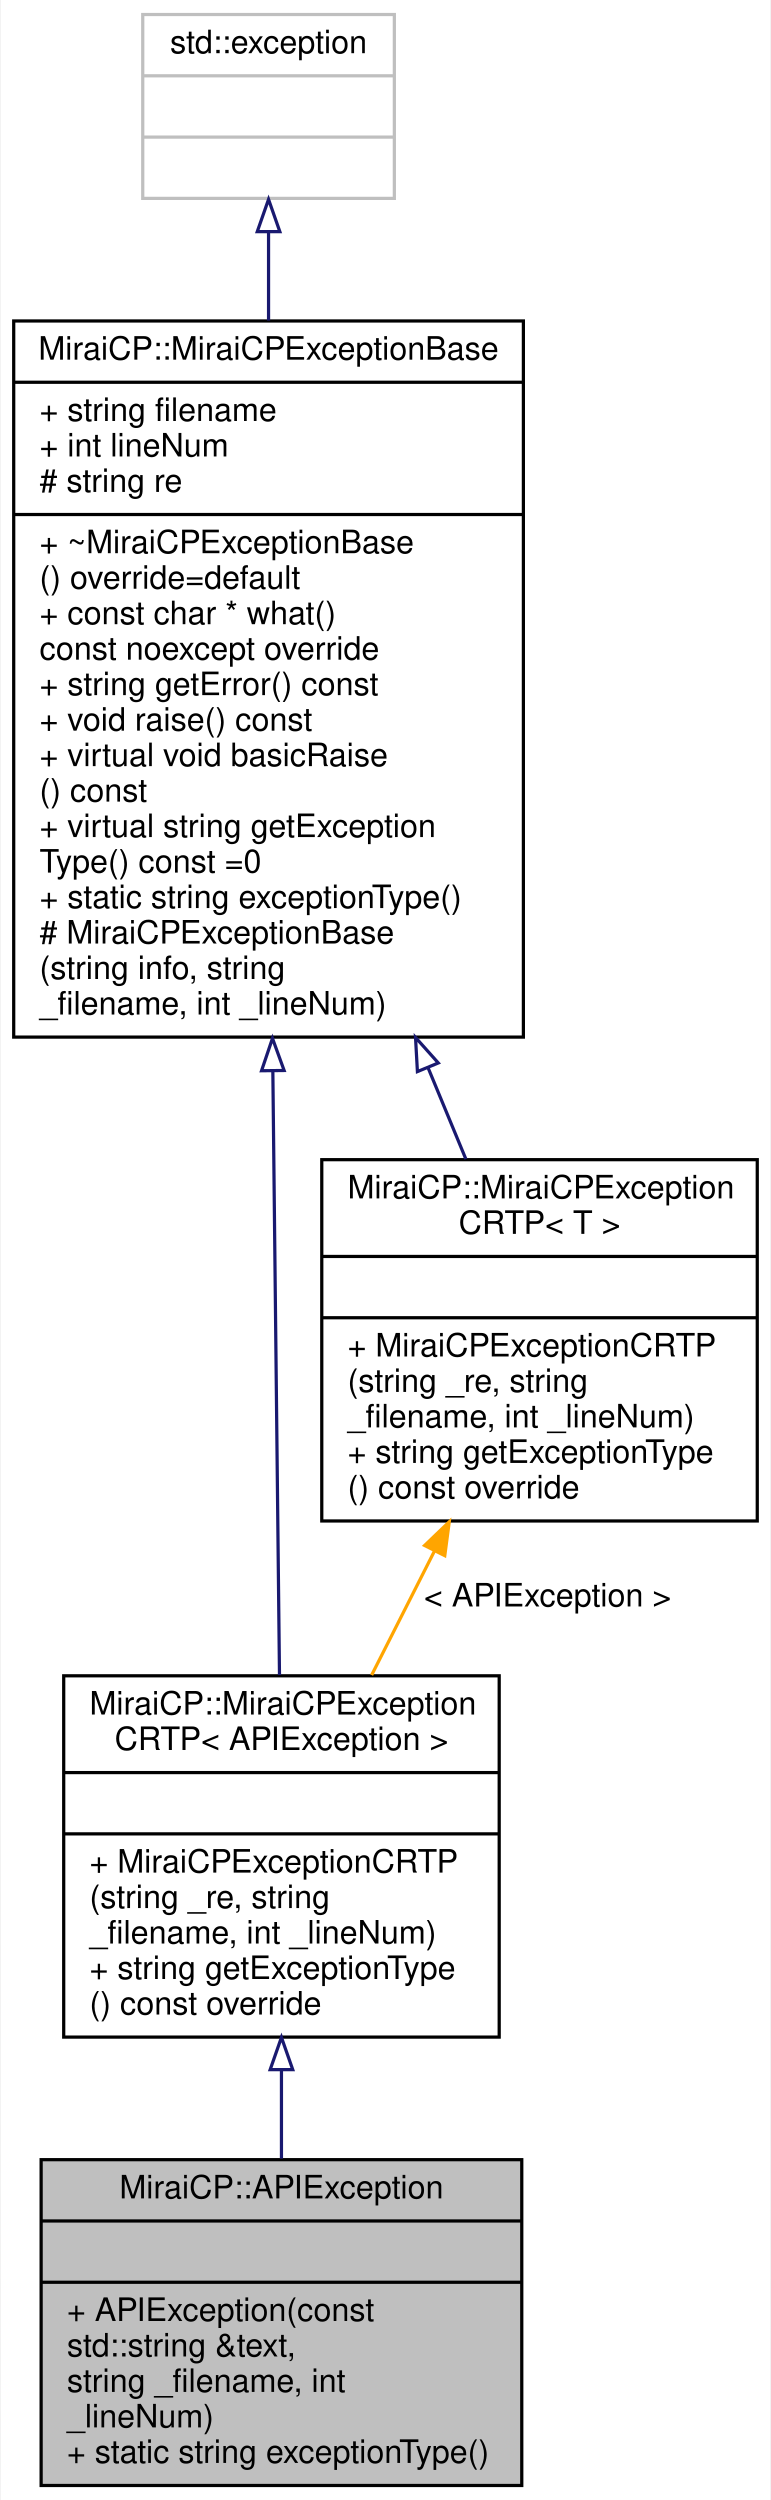
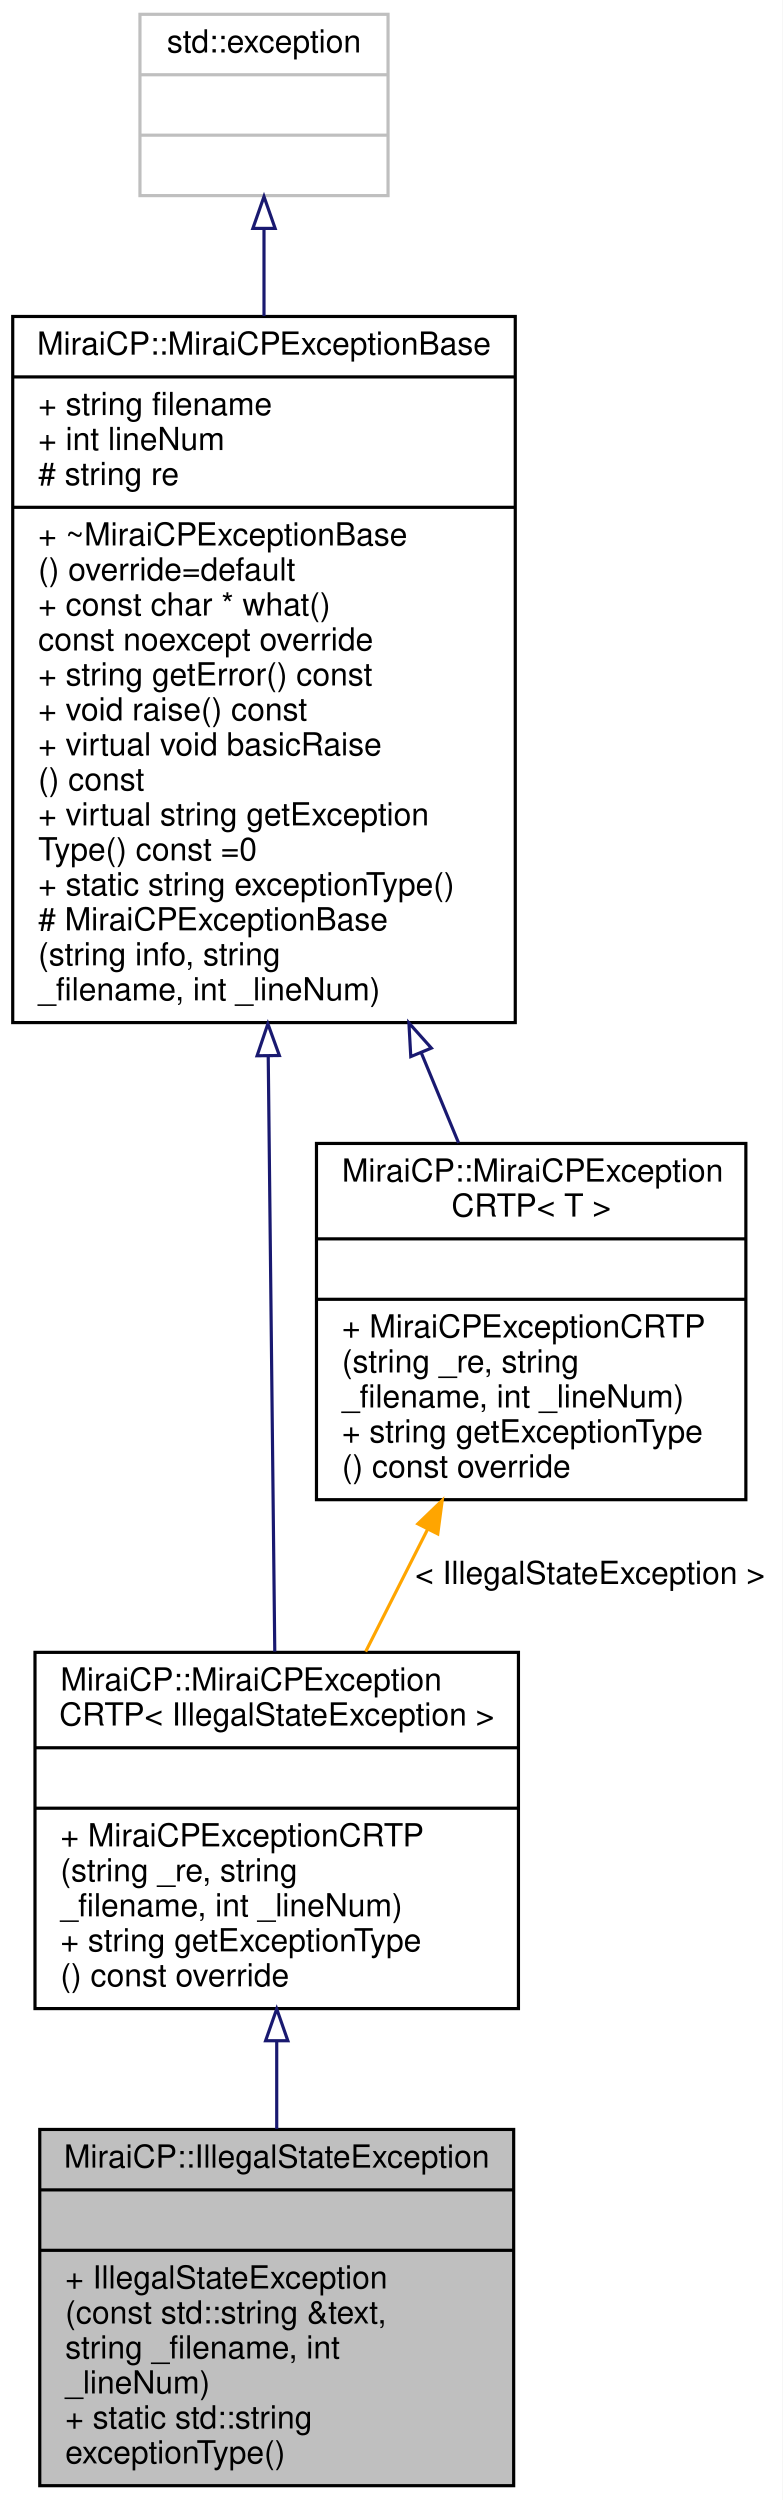
- <svg xmlns="http://www.w3.org/2000/svg" xmlns:xlink="http://www.w3.org/1999/xlink" width="239pt" height="775pt" viewBox="0.00 0.00 238.50 775.00">
-   <g id="graph0" class="graph" transform="scale(1 1) rotate(0) translate(4 771)">
-     <polygon fill="white" stroke="transparent" points="-4,4 -4,-771 234.5,-771 234.5,4 -4,4" />
+ <svg xmlns="http://www.w3.org/2000/svg" xmlns:xlink="http://www.w3.org/1999/xlink" width="246pt" height="786pt" viewBox="0.00 0.00 246.00 786.00">
+   <g id="graph0" class="graph" transform="scale(1 1) rotate(0) translate(4 782)">
+     <polygon fill="white" stroke="transparent" points="-4,4 -4,-782 242,-782 242,4 -4,4" />
    <g id="node1" class="node">
      <g id="a_node1">
        <a xlink:title=" ">
-           <polygon fill="#bfbfbf" stroke="black" points="8.5,-0.5 8.5,-101.5 157.5,-101.5 157.5,-0.5 8.5,-0.5" />
-           <text text-anchor="middle" x="83" y="-89.5" font-family="Helvetica,sans-Serif" font-size="10.00">MiraiCP::APIException</text>
-           <polyline fill="none" stroke="black" points="8.5,-82.5 157.5,-82.5 " />
-           <text text-anchor="middle" x="83" y="-70.5" font-family="Helvetica,sans-Serif" font-size="10.00"> </text>
-           <polyline fill="none" stroke="black" points="8.5,-63.5 157.5,-63.5 " />
-           <text text-anchor="start" x="16.5" y="-51.5" font-family="Helvetica,sans-Serif" font-size="10.00">+ APIException(const</text>
-           <text text-anchor="start" x="16.5" y="-40.5" font-family="Helvetica,sans-Serif" font-size="10.00"> std::string &amp;text,</text>
-           <text text-anchor="start" x="16.5" y="-29.5" font-family="Helvetica,sans-Serif" font-size="10.00"> string _filename, int</text>
-           <text text-anchor="start" x="16.5" y="-18.5" font-family="Helvetica,sans-Serif" font-size="10.00"> _lineNum)</text>
-           <text text-anchor="start" x="16.5" y="-7.5" font-family="Helvetica,sans-Serif" font-size="10.00">+ static string exceptionType()</text>
+           <polygon fill="#bfbfbf" stroke="black" points="8.5,-0.5 8.5,-112.5 157.5,-112.5 157.5,-0.5 8.5,-0.5" />
+           <text text-anchor="middle" x="83" y="-100.5" font-family="Helvetica,sans-Serif" font-size="10.00">MiraiCP::IllegalStateException</text>
+           <polyline fill="none" stroke="black" points="8.5,-93.5 157.5,-93.5 " />
+           <text text-anchor="middle" x="83" y="-81.5" font-family="Helvetica,sans-Serif" font-size="10.00"> </text>
+           <polyline fill="none" stroke="black" points="8.5,-74.5 157.5,-74.5 " />
+           <text text-anchor="start" x="16.5" y="-62.5" font-family="Helvetica,sans-Serif" font-size="10.00">+ IllegalStateException</text>
+           <text text-anchor="start" x="16.5" y="-51.5" font-family="Helvetica,sans-Serif" font-size="10.00">(const std::string &amp;text,</text>
+           <text text-anchor="start" x="16.5" y="-40.5" font-family="Helvetica,sans-Serif" font-size="10.00"> string _filename, int </text>
+           <text text-anchor="start" x="16.5" y="-29.5" font-family="Helvetica,sans-Serif" font-size="10.00">_lineNum)</text>
+           <text text-anchor="start" x="16.5" y="-18.5" font-family="Helvetica,sans-Serif" font-size="10.00">+ static std::string</text>
+           <text text-anchor="start" x="16.5" y="-7.5" font-family="Helvetica,sans-Serif" font-size="10.00"> exceptionType()</text>
        </a>
      </g>
    </g>
    <g id="node2" class="node">
      <g id="a_node2">
-         <a xlink:href="a00545.html" target="_top" xlink:title=" ">
-           <polygon fill="white" stroke="black" points="15.5,-139.5 15.5,-251.5 150.5,-251.5 150.5,-139.5 15.5,-139.5" />
-           <text text-anchor="start" x="23.5" y="-239.5" font-family="Helvetica,sans-Serif" font-size="10.00">MiraiCP::MiraiCPException</text>
-           <text text-anchor="middle" x="83" y="-228.5" font-family="Helvetica,sans-Serif" font-size="10.00">CRTP&lt; APIException &gt;</text>
-           <polyline fill="none" stroke="black" points="15.5,-221.5 150.5,-221.5 " />
-           <text text-anchor="middle" x="83" y="-209.5" font-family="Helvetica,sans-Serif" font-size="10.00"> </text>
-           <polyline fill="none" stroke="black" points="15.5,-202.5 150.5,-202.5 " />
-           <text text-anchor="start" x="23.5" y="-190.5" font-family="Helvetica,sans-Serif" font-size="10.00">+ MiraiCPExceptionCRTP</text>
-           <text text-anchor="start" x="23.5" y="-179.5" font-family="Helvetica,sans-Serif" font-size="10.00">(string _re, string </text>
-           <text text-anchor="start" x="23.5" y="-168.5" font-family="Helvetica,sans-Serif" font-size="10.00">_filename, int _lineNum)</text>
-           <text text-anchor="start" x="23.5" y="-157.5" font-family="Helvetica,sans-Serif" font-size="10.00">+ string getExceptionType</text>
-           <text text-anchor="start" x="23.5" y="-146.5" font-family="Helvetica,sans-Serif" font-size="10.00">() const override</text>
+         <a xlink:href="a00549.html" target="_top" xlink:title=" ">
+           <polygon fill="white" stroke="black" points="7,-150.5 7,-262.5 159,-262.5 159,-150.5 7,-150.5" />
+           <text text-anchor="start" x="15" y="-250.5" font-family="Helvetica,sans-Serif" font-size="10.00">MiraiCP::MiraiCPException</text>
+           <text text-anchor="middle" x="83" y="-239.5" font-family="Helvetica,sans-Serif" font-size="10.00">CRTP&lt; IllegalStateException &gt;</text>
+           <polyline fill="none" stroke="black" points="7,-232.5 159,-232.5 " />
+           <text text-anchor="middle" x="83" y="-220.5" font-family="Helvetica,sans-Serif" font-size="10.00"> </text>
+           <polyline fill="none" stroke="black" points="7,-213.5 159,-213.5 " />
+           <text text-anchor="start" x="15" y="-201.5" font-family="Helvetica,sans-Serif" font-size="10.00">+ MiraiCPExceptionCRTP</text>
+           <text text-anchor="start" x="15" y="-190.5" font-family="Helvetica,sans-Serif" font-size="10.00">(string _re, string </text>
+           <text text-anchor="start" x="15" y="-179.5" font-family="Helvetica,sans-Serif" font-size="10.00">_filename, int _lineNum)</text>
+           <text text-anchor="start" x="15" y="-168.5" font-family="Helvetica,sans-Serif" font-size="10.00">+ string getExceptionType</text>
+           <text text-anchor="start" x="15" y="-157.5" font-family="Helvetica,sans-Serif" font-size="10.00">() const override</text>
        </a>
      </g>
    </g>
    <g id="edge1" class="edge">
-       <path fill="none" stroke="midnightblue" d="M83,-129.13C83,-119.96 83,-110.65 83,-101.83" />
-       <polygon fill="none" stroke="midnightblue" points="79.5,-129.41 83,-139.41 86.5,-129.41 79.5,-129.41" />
+       <path fill="none" stroke="midnightblue" d="M83,-140.14C83,-130.97 83,-121.61 83,-112.66" />
+       <polygon fill="none" stroke="midnightblue" points="79.5,-140.39 83,-150.39 86.5,-140.39 79.5,-140.39" />
    </g>
    <g id="node3" class="node">
      <g id="a_node3">
-         <a xlink:href="a00541.html" target="_top" xlink:title="总异常抽象类，用于一般捕获，不要直接抛出该类，不知道抛出什么的时候请抛出 MiraiCPException">
-           <polygon fill="white" stroke="black" points="0,-449.5 0,-671.5 158,-671.5 158,-449.5 0,-449.5" />
-           <text text-anchor="middle" x="79" y="-659.5" font-family="Helvetica,sans-Serif" font-size="10.00">MiraiCP::MiraiCPExceptionBase</text>
-           <polyline fill="none" stroke="black" points="0,-652.5 158,-652.5 " />
-           <text text-anchor="start" x="8" y="-640.5" font-family="Helvetica,sans-Serif" font-size="10.00">+ string filename</text>
-           <text text-anchor="start" x="8" y="-629.5" font-family="Helvetica,sans-Serif" font-size="10.00">+ int lineNum</text>
-           <text text-anchor="start" x="8" y="-618.5" font-family="Helvetica,sans-Serif" font-size="10.00"># string re</text>
-           <polyline fill="none" stroke="black" points="0,-611.5 158,-611.5 " />
-           <text text-anchor="start" x="8" y="-599.5" font-family="Helvetica,sans-Serif" font-size="10.00">+ ~MiraiCPExceptionBase</text>
-           <text text-anchor="start" x="8" y="-588.5" font-family="Helvetica,sans-Serif" font-size="10.00">() override=default</text>
-           <text text-anchor="start" x="8" y="-577.5" font-family="Helvetica,sans-Serif" font-size="10.00">+ const char * what()</text>
-           <text text-anchor="start" x="8" y="-566.5" font-family="Helvetica,sans-Serif" font-size="10.00"> const noexcept override</text>
-           <text text-anchor="start" x="8" y="-555.5" font-family="Helvetica,sans-Serif" font-size="10.00">+ string getError() const</text>
-           <text text-anchor="start" x="8" y="-544.5" font-family="Helvetica,sans-Serif" font-size="10.00">+ void raise() const</text>
-           <text text-anchor="start" x="8" y="-533.5" font-family="Helvetica,sans-Serif" font-size="10.00">+ virtual void basicRaise</text>
-           <text text-anchor="start" x="8" y="-522.5" font-family="Helvetica,sans-Serif" font-size="10.00">() const</text>
-           <text text-anchor="start" x="8" y="-511.5" font-family="Helvetica,sans-Serif" font-size="10.00">+ virtual string getException</text>
-           <text text-anchor="start" x="8" y="-500.5" font-family="Helvetica,sans-Serif" font-size="10.00">Type() const =0</text>
-           <text text-anchor="start" x="8" y="-489.5" font-family="Helvetica,sans-Serif" font-size="10.00">+ static string exceptionType()</text>
-           <text text-anchor="start" x="8" y="-478.5" font-family="Helvetica,sans-Serif" font-size="10.00"># MiraiCPExceptionBase</text>
-           <text text-anchor="start" x="8" y="-467.5" font-family="Helvetica,sans-Serif" font-size="10.00">(string info, string</text>
-           <text text-anchor="start" x="8" y="-456.5" font-family="Helvetica,sans-Serif" font-size="10.00"> _filename, int _lineNum)</text>
+         <a xlink:href="a00545.html" target="_top" xlink:title="总异常抽象类，用于一般捕获，不要直接抛出该类，不知道抛出什么的时候请抛出 MiraiCPException">
+           <polygon fill="white" stroke="black" points="0,-460.5 0,-682.5 158,-682.5 158,-460.5 0,-460.5" />
+           <text text-anchor="middle" x="79" y="-670.5" font-family="Helvetica,sans-Serif" font-size="10.00">MiraiCP::MiraiCPExceptionBase</text>
+           <polyline fill="none" stroke="black" points="0,-663.5 158,-663.5 " />
+           <text text-anchor="start" x="8" y="-651.5" font-family="Helvetica,sans-Serif" font-size="10.00">+ string filename</text>
+           <text text-anchor="start" x="8" y="-640.5" font-family="Helvetica,sans-Serif" font-size="10.00">+ int lineNum</text>
+           <text text-anchor="start" x="8" y="-629.5" font-family="Helvetica,sans-Serif" font-size="10.00"># string re</text>
+           <polyline fill="none" stroke="black" points="0,-622.5 158,-622.5 " />
+           <text text-anchor="start" x="8" y="-610.5" font-family="Helvetica,sans-Serif" font-size="10.00">+ ~MiraiCPExceptionBase</text>
+           <text text-anchor="start" x="8" y="-599.5" font-family="Helvetica,sans-Serif" font-size="10.00">() override=default</text>
+           <text text-anchor="start" x="8" y="-588.5" font-family="Helvetica,sans-Serif" font-size="10.00">+ const char * what()</text>
+           <text text-anchor="start" x="8" y="-577.5" font-family="Helvetica,sans-Serif" font-size="10.00"> const noexcept override</text>
+           <text text-anchor="start" x="8" y="-566.5" font-family="Helvetica,sans-Serif" font-size="10.00">+ string getError() const</text>
+           <text text-anchor="start" x="8" y="-555.5" font-family="Helvetica,sans-Serif" font-size="10.00">+ void raise() const</text>
+           <text text-anchor="start" x="8" y="-544.5" font-family="Helvetica,sans-Serif" font-size="10.00">+ virtual void basicRaise</text>
+           <text text-anchor="start" x="8" y="-533.5" font-family="Helvetica,sans-Serif" font-size="10.00">() const</text>
+           <text text-anchor="start" x="8" y="-522.5" font-family="Helvetica,sans-Serif" font-size="10.00">+ virtual string getException</text>
+           <text text-anchor="start" x="8" y="-511.5" font-family="Helvetica,sans-Serif" font-size="10.00">Type() const =0</text>
+           <text text-anchor="start" x="8" y="-500.5" font-family="Helvetica,sans-Serif" font-size="10.00">+ static string exceptionType()</text>
+           <text text-anchor="start" x="8" y="-489.5" font-family="Helvetica,sans-Serif" font-size="10.00"># MiraiCPExceptionBase</text>
+           <text text-anchor="start" x="8" y="-478.5" font-family="Helvetica,sans-Serif" font-size="10.00">(string info, string</text>
+           <text text-anchor="start" x="8" y="-467.5" font-family="Helvetica,sans-Serif" font-size="10.00"> _filename, int _lineNum)</text>
        </a>
      </g>
    </g>
    <g id="edge2" class="edge">
-       <path fill="none" stroke="midnightblue" d="M80.33,-439.06C81.02,-375.78 81.85,-301.3 82.39,-251.73" />
-       <polygon fill="none" stroke="midnightblue" points="76.83,-439.07 80.22,-449.11 83.83,-439.15 76.83,-439.07" />
+       <path fill="none" stroke="midnightblue" d="M80.33,-450.06C81.02,-386.78 81.85,-312.3 82.39,-262.73" />
+       <polygon fill="none" stroke="midnightblue" points="76.83,-450.07 80.22,-460.11 83.83,-450.15 76.83,-450.07" />
    </g>
    <g id="node5" class="node">
      <g id="a_node5">
-         <a xlink:href="a00545.html" target="_top" xlink:title="总异常CRTP抽象类，不要直接抛出该类，不知道抛出什么的时候请抛出 MiraiCPException。 该类是用于继承的基类，需要新的异常类型时，继承该类并以子类作为模板参数。 子类需要实现的方法：">
-           <polygon fill="white" stroke="black" points="95.5,-299.5 95.5,-411.5 230.5,-411.5 230.5,-299.5 95.5,-299.5" />
-           <text text-anchor="start" x="103.5" y="-399.5" font-family="Helvetica,sans-Serif" font-size="10.00">MiraiCP::MiraiCPException</text>
-           <text text-anchor="middle" x="163" y="-388.5" font-family="Helvetica,sans-Serif" font-size="10.00">CRTP&lt; T &gt;</text>
-           <polyline fill="none" stroke="black" points="95.5,-381.5 230.5,-381.5 " />
-           <text text-anchor="middle" x="163" y="-369.5" font-family="Helvetica,sans-Serif" font-size="10.00"> </text>
-           <polyline fill="none" stroke="black" points="95.5,-362.5 230.5,-362.5 " />
-           <text text-anchor="start" x="103.5" y="-350.5" font-family="Helvetica,sans-Serif" font-size="10.00">+ MiraiCPExceptionCRTP</text>
-           <text text-anchor="start" x="103.5" y="-339.5" font-family="Helvetica,sans-Serif" font-size="10.00">(string _re, string </text>
-           <text text-anchor="start" x="103.5" y="-328.5" font-family="Helvetica,sans-Serif" font-size="10.00">_filename, int _lineNum)</text>
-           <text text-anchor="start" x="103.5" y="-317.5" font-family="Helvetica,sans-Serif" font-size="10.00">+ string getExceptionType</text>
-           <text text-anchor="start" x="103.5" y="-306.5" font-family="Helvetica,sans-Serif" font-size="10.00">() const override</text>
+         <a xlink:href="a00549.html" target="_top" xlink:title="总异常CRTP抽象类，不要直接抛出该类，不知道抛出什么的时候请抛出 MiraiCPException。 该类是用于继承的基类，需要新的异常类型时，继承该类并以子类作为模板参数。 子类需要实现的方法：">
+           <polygon fill="white" stroke="black" points="95.5,-310.5 95.5,-422.5 230.5,-422.5 230.5,-310.5 95.5,-310.5" />
+           <text text-anchor="start" x="103.5" y="-410.5" font-family="Helvetica,sans-Serif" font-size="10.00">MiraiCP::MiraiCPException</text>
+           <text text-anchor="middle" x="163" y="-399.5" font-family="Helvetica,sans-Serif" font-size="10.00">CRTP&lt; T &gt;</text>
+           <polyline fill="none" stroke="black" points="95.5,-392.5 230.5,-392.5 " />
+           <text text-anchor="middle" x="163" y="-380.5" font-family="Helvetica,sans-Serif" font-size="10.00"> </text>
+           <polyline fill="none" stroke="black" points="95.5,-373.5 230.5,-373.5 " />
+           <text text-anchor="start" x="103.5" y="-361.5" font-family="Helvetica,sans-Serif" font-size="10.00">+ MiraiCPExceptionCRTP</text>
+           <text text-anchor="start" x="103.5" y="-350.5" font-family="Helvetica,sans-Serif" font-size="10.00">(string _re, string </text>
+           <text text-anchor="start" x="103.5" y="-339.5" font-family="Helvetica,sans-Serif" font-size="10.00">_filename, int _lineNum)</text>
+           <text text-anchor="start" x="103.5" y="-328.5" font-family="Helvetica,sans-Serif" font-size="10.00">+ string getExceptionType</text>
+           <text text-anchor="start" x="103.5" y="-317.5" font-family="Helvetica,sans-Serif" font-size="10.00">() const override</text>
        </a>
      </g>
    </g>
    <g id="edge5" class="edge">
-       <path fill="none" stroke="midnightblue" d="M128.47,-439.95C132.52,-430.17 136.47,-420.62 140.17,-411.68" />
-       <polygon fill="none" stroke="midnightblue" points="125.15,-438.81 124.56,-449.39 131.62,-441.48 125.15,-438.81" />
+       <path fill="none" stroke="midnightblue" d="M128.47,-450.95C132.52,-441.17 136.47,-431.62 140.17,-422.68" />
+       <polygon fill="none" stroke="midnightblue" points="125.15,-449.81 124.56,-460.39 131.62,-452.48 125.15,-449.81" />
    </g>
    <g id="node4" class="node">
      <g id="a_node4">
        <a xlink:title=" ">
-           <polygon fill="white" stroke="#bfbfbf" points="40,-709.5 40,-766.5 118,-766.5 118,-709.5 40,-709.5" />
-           <text text-anchor="middle" x="79" y="-754.5" font-family="Helvetica,sans-Serif" font-size="10.00">std::exception</text>
-           <polyline fill="none" stroke="#bfbfbf" points="40,-747.5 118,-747.5 " />
-           <text text-anchor="middle" x="79" y="-735.5" font-family="Helvetica,sans-Serif" font-size="10.00"> </text>
-           <polyline fill="none" stroke="#bfbfbf" points="40,-728.5 118,-728.5 " />
-           <text text-anchor="middle" x="79" y="-716.5" font-family="Helvetica,sans-Serif" font-size="10.00"> </text>
+           <polygon fill="white" stroke="#bfbfbf" points="40,-720.5 40,-777.5 118,-777.5 118,-720.5 40,-720.5" />
+           <text text-anchor="middle" x="79" y="-765.5" font-family="Helvetica,sans-Serif" font-size="10.00">std::exception</text>
+           <polyline fill="none" stroke="#bfbfbf" points="40,-758.5 118,-758.5 " />
+           <text text-anchor="middle" x="79" y="-746.5" font-family="Helvetica,sans-Serif" font-size="10.00"> </text>
+           <polyline fill="none" stroke="#bfbfbf" points="40,-739.5 118,-739.5 " />
+           <text text-anchor="middle" x="79" y="-727.5" font-family="Helvetica,sans-Serif" font-size="10.00"> </text>
        </a>
      </g>
    </g>
    <g id="edge3" class="edge">
-       <path fill="none" stroke="midnightblue" d="M79,-699.07C79,-690.66 79,-681.34 79,-671.63" />
-       <polygon fill="none" stroke="midnightblue" points="75.5,-699.19 79,-709.19 82.5,-699.19 75.5,-699.19" />
+       <path fill="none" stroke="midnightblue" d="M79,-710.07C79,-701.66 79,-692.34 79,-682.63" />
+       <polygon fill="none" stroke="midnightblue" points="75.5,-710.19 79,-720.19 82.5,-710.19 75.5,-710.19" />
    </g>
    <g id="edge4" class="edge">
-       <path fill="none" stroke="orange" d="M130.39,-290.09C123.94,-277.36 117.24,-264.12 110.96,-251.73" />
-       <polygon fill="orange" stroke="orange" points="127.38,-291.9 135.02,-299.24 133.63,-288.74 127.38,-291.9" />
-       <text text-anchor="middle" x="165.5" y="-273" font-family="Helvetica,sans-Serif" font-size="10.00"> &lt; APIException &gt;</text>
+       <path fill="none" stroke="orange" d="M130.39,-301.09C123.94,-288.36 117.24,-275.12 110.96,-262.73" />
+       <polygon fill="orange" stroke="orange" points="127.38,-302.9 135.02,-310.24 133.63,-299.74 127.38,-302.9" />
+       <text text-anchor="middle" x="181.5" y="-284" font-family="Helvetica,sans-Serif" font-size="10.00"> &lt; IllegalStateException &gt;</text>
    </g>
  </g>
</svg>
